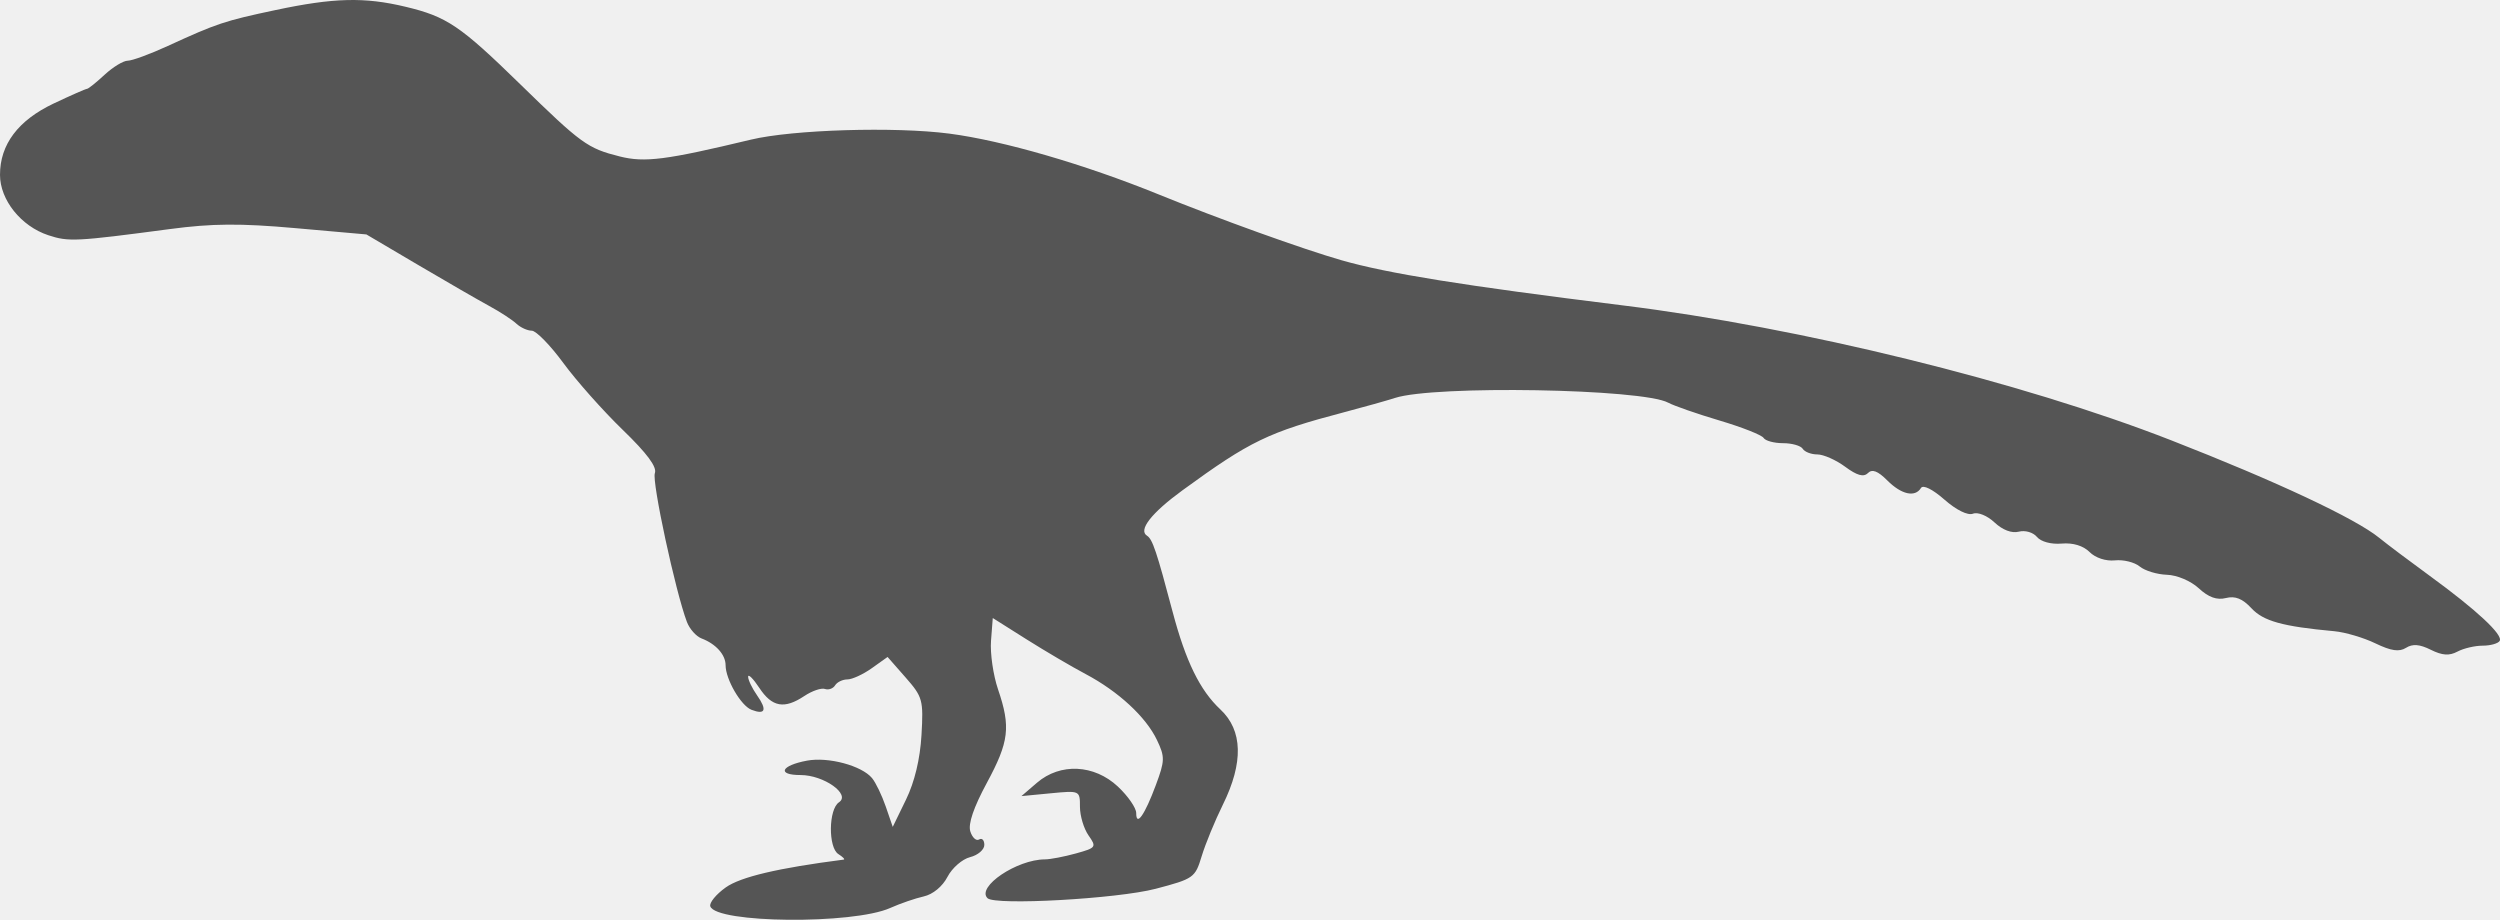
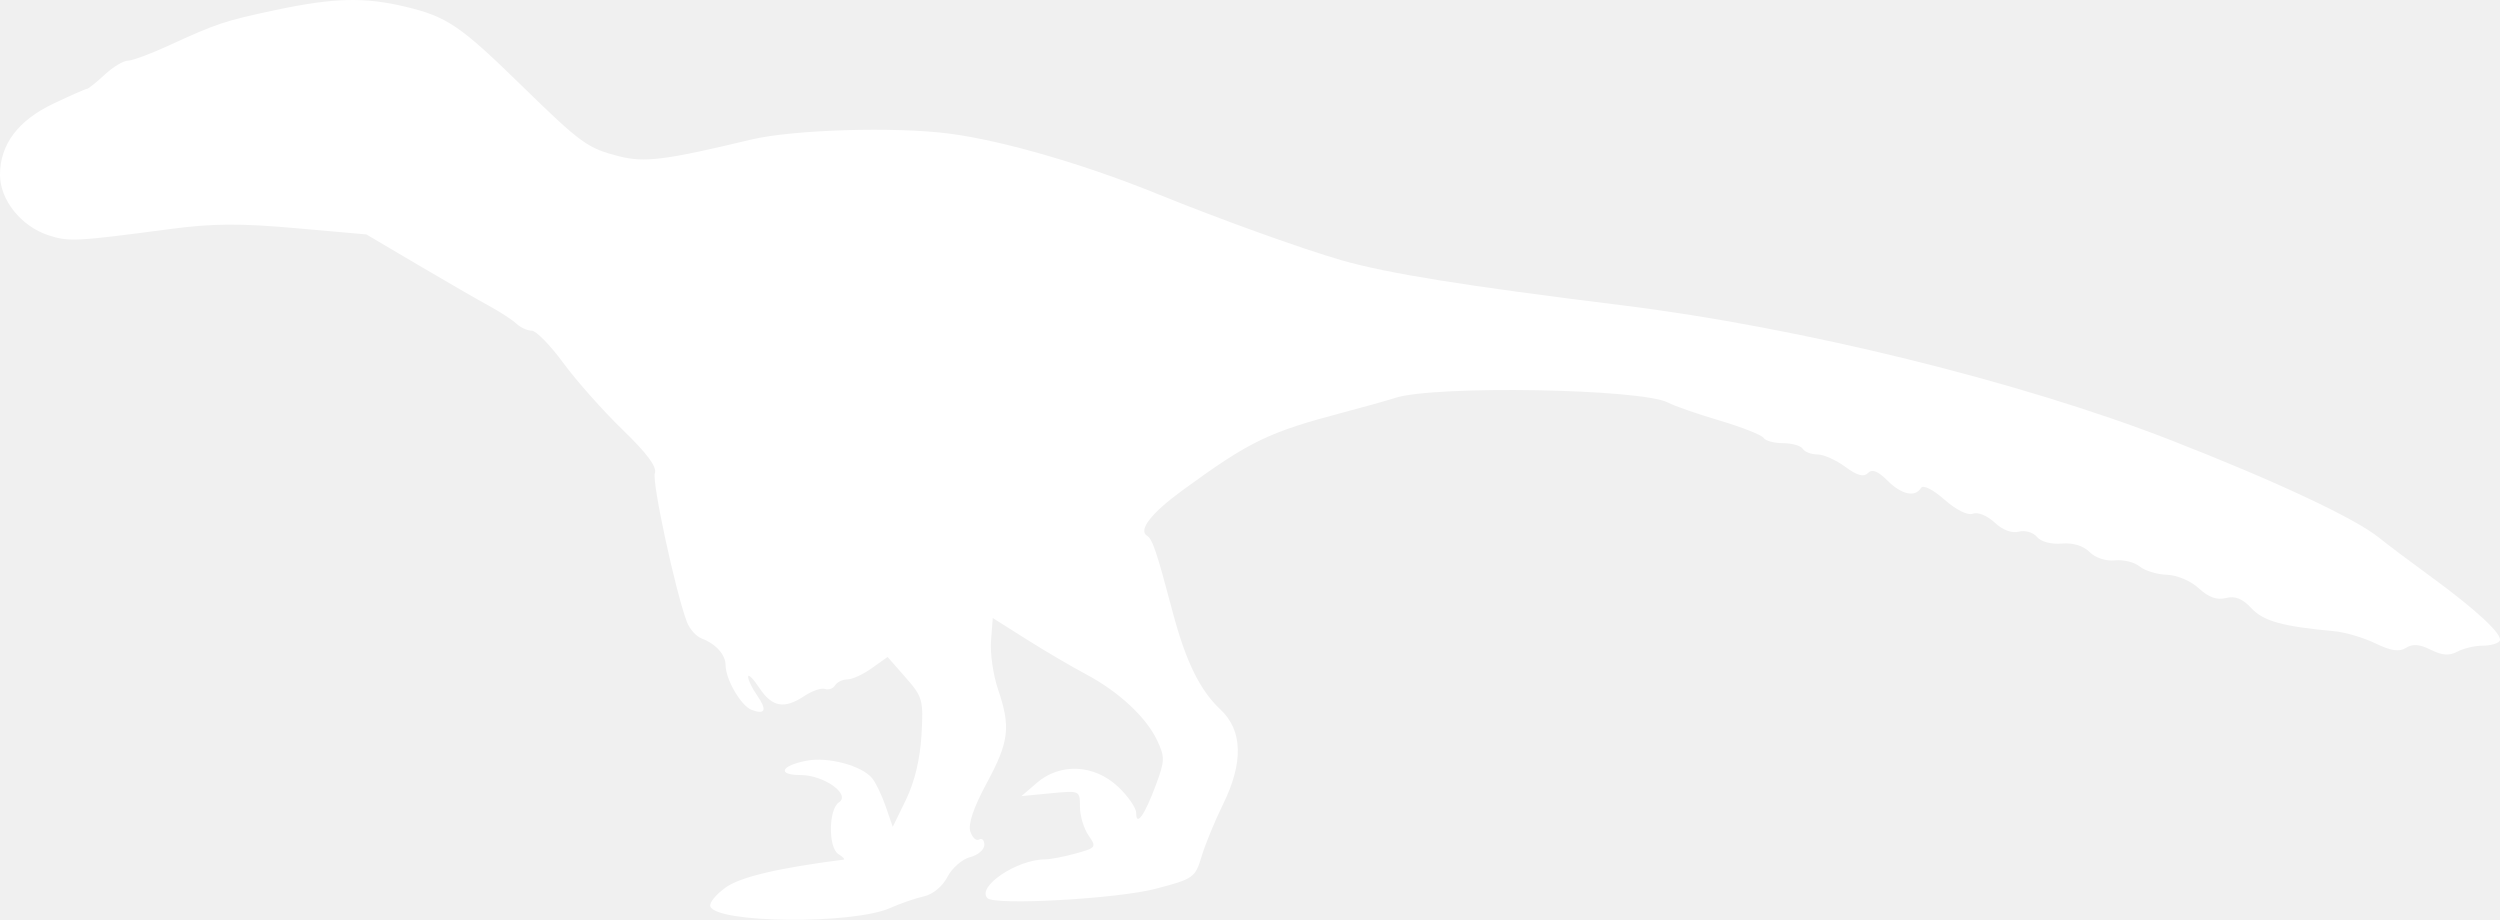
<svg xmlns="http://www.w3.org/2000/svg" width="444.463" height="163.525" viewBox="0 0 444.463 163.525" version="1.1" id="svg1">
  <defs id="defs1" />
-   <path d="m 49,1.785 c -9.095,1.928 -10.409,2.366 -19.186,6.395 -3.127,1.436 -6.324,2.611 -7.104,2.611 -0.78,0 -2.632,1.125 -4.115,2.5 -1.484,1.375 -2.888,2.5 -3.119,2.5 -0.232,0 -2.903,1.175 -5.936,2.611 -6.317,2.991 -9.54,7.275 -9.54,12.68 0,4.463 3.739,9.138 8.589,10.738 3.609,1.191 4.875,1.127 21.603,-1.094 7.561,-1.004 12.467,-1.041 22.318,-0.167 l 12.627,1.119 9.182,5.416 c 5.049,2.978 10.748,6.266 12.663,7.306 1.915,1.04 4.084,2.454 4.821,3.141 0.737,0.688 1.969,1.25 2.737,1.25 0.768,0 3.295,2.588 5.616,5.75 2.32,3.162 7.067,8.505 10.549,11.873 4.343,4.202 6.138,6.623 5.718,7.718 -0.56,1.458 3.667,21.069 5.698,26.437 0.474,1.253 1.653,2.578 2.62,2.944 2.532,0.959 4.259,2.887 4.259,4.756 0,2.502 2.734,7.206 4.606,7.924 2.46,0.944 2.813,0.035 0.996,-2.56 -0.881,-1.258 -1.599,-2.749 -1.595,-3.315 0.003,-0.565 0.897,0.323 1.987,1.973 2.266,3.432 4.437,3.825 8.006,1.449 1.375,-0.915 3.021,-1.479 3.658,-1.254 0.637,0.226 1.452,-0.063 1.809,-0.642 0.358,-0.579 1.343,-1.053 2.188,-1.053 0.845,0 2.798,-0.898 4.34,-1.997 l 2.804,-1.996 3.205,3.65 c 3.034,3.455 3.184,4.001 2.822,10.246 -0.246,4.249 -1.224,8.326 -2.746,11.455 l -2.363,4.859 -1.244,-3.618 c -0.684,-1.99 -1.781,-4.266 -2.438,-5.057 -1.839,-2.215 -7.787,-3.811 -11.565,-3.102 -4.651,0.872 -5.402,2.56 -1.14,2.56 4.133,0 8.967,3.433 6.825,4.848 -1.855,1.224 -1.932,8.048 -0.105,9.204 0.797,0.505 1.225,0.946 0.95,0.982 -11.673,1.501 -18.344,3.075 -20.977,4.95 -1.717,1.222 -2.951,2.732 -2.743,3.355 1.008,3.026 25.37,3.252 31.982,0.296 1.781,-0.796 4.467,-1.721 5.97,-2.056 1.622,-0.361 3.334,-1.773 4.215,-3.476 0.816,-1.578 2.624,-3.155 4.018,-3.505 1.394,-0.35 2.535,-1.329 2.535,-2.176 0,-0.847 -0.418,-1.282 -0.928,-0.966 -0.51,0.315 -1.215,-0.33 -1.565,-1.433 -0.418,-1.317 0.589,-4.276 2.928,-8.607 3.969,-7.347 4.282,-9.955 2.003,-16.644 -0.859,-2.522 -1.422,-6.408 -1.25,-8.636 l 0.312,-4.051 6,3.787 c 3.3,2.083 8.025,4.859 10.5,6.169 5.827,3.086 10.732,7.621 12.692,11.735 1.431,3.004 1.414,3.667 -0.197,8 -1.986,5.336 -3.495,7.485 -3.495,4.975 0,-0.907 -1.463,-3.02 -3.25,-4.696 -4.222,-3.957 -10.257,-4.243 -14.397,-0.682 l -2.758,2.372 5.202,-0.5 c 5.191,-0.498 5.203,-0.493 5.203,2.405 0,1.598 0.684,3.881 1.52,5.075 1.46,2.084 1.37,2.211 -2.25,3.217 -2.074,0.576 -4.548,1.049 -5.5,1.052 -4.994,0.017 -12.218,4.899 -10.207,6.899 1.337,1.329 23.12,0.11 29.909,-1.674 6.737,-1.771 7.013,-1.966 8.164,-5.776 0.655,-2.169 2.355,-6.303 3.778,-9.188 3.684,-7.471 3.532,-13.203 -0.45,-16.92 -3.632,-3.392 -6.16,-8.557 -8.484,-17.335 -2.85,-10.765 -3.583,-12.946 -4.556,-13.547 -1.607,-0.993 0.776,-4.047 6.302,-8.074 12.043,-8.777 15.264,-10.332 28.774,-13.891 3.575,-0.942 7.625,-2.08 9,-2.528 7.014,-2.285 43.944,-1.648 48.574,0.837 1.059,0.569 5.18,2.001 9.156,3.182 3.977,1.182 7.491,2.57 7.809,3.085 0.319,0.515 1.876,0.936 3.461,0.936 1.585,0 3.16,0.45 3.5,1 0.34,0.55 1.51,1 2.6,1 1.089,0 3.316,0.987 4.947,2.193 2.108,1.558 3.277,1.883 4.037,1.123 0.761,-0.761 1.759,-0.382 3.448,1.307 2.516,2.516 4.93,3.057 5.989,1.343 0.38,-0.614 2.068,0.222 4.168,2.066 2.115,1.857 4.148,2.861 5.075,2.505 0.876,-0.336 2.543,0.342 3.843,1.564 1.423,1.337 3.062,1.957 4.308,1.631 1.122,-0.293 2.547,0.12 3.222,0.933 0.709,0.855 2.529,1.345 4.395,1.184 2.013,-0.173 3.839,0.379 4.96,1.5 1.044,1.044 2.901,1.656 4.516,1.486 1.508,-0.158 3.485,0.33 4.394,1.084 0.909,0.754 3.085,1.418 4.837,1.476 1.822,0.06 4.253,1.093 5.68,2.411 1.727,1.597 3.208,2.128 4.812,1.725 1.656,-0.415 2.953,0.103 4.543,1.817 2.13,2.294 5.535,3.237 14.726,4.081 1.925,0.176 5.212,1.147 7.304,2.157 2.795,1.349 4.239,1.561 5.446,0.8 1.177,-0.742 2.429,-0.645 4.41,0.344 2.033,1.014 3.289,1.1 4.737,0.325 1.085,-0.58 3.1,-1.055 4.478,-1.055 1.379,0 2.741,-0.379 3.027,-0.842 0.661,-1.069 -4.09,-5.495 -12.402,-11.552 -3.575,-2.605 -7.625,-5.652 -9,-6.771 -4.249,-3.458 -18.305,-10.049 -37,-17.35 -26.687,-10.422 -65.9,-20.068 -97.5,-23.983 -28.434,-3.523 -41.807,-5.671 -50.059,-8.042 -6.87,-1.974 -21.624,-7.286 -32.441,-11.681 -13.197,-5.362 -27.662,-9.565 -37.213,-10.814 -9.672,-1.265 -27.859,-0.714 -35.287,1.069 -15.123,3.63 -18.871,4.11 -23.329,2.987 -5.723,-1.441 -6.814,-2.233 -17.671,-12.826 C 81.808,4.553 79.449,2.959 72.091,1.2 64.781,-0.549 59.362,-0.412 49,1.785" stroke="none" fill="#877065" fill-rule="evenodd" id="path1" style="fill:#555555;fill-opacity:1" />
+   <path d="m 49,1.785 c -9.095,1.928 -10.409,2.366 -19.186,6.395 -3.127,1.436 -6.324,2.611 -7.104,2.611 -0.78,0 -2.632,1.125 -4.115,2.5 -1.484,1.375 -2.888,2.5 -3.119,2.5 -0.232,0 -2.903,1.175 -5.936,2.611 -6.317,2.991 -9.54,7.275 -9.54,12.68 0,4.463 3.739,9.138 8.589,10.738 3.609,1.191 4.875,1.127 21.603,-1.094 7.561,-1.004 12.467,-1.041 22.318,-0.167 l 12.627,1.119 9.182,5.416 c 5.049,2.978 10.748,6.266 12.663,7.306 1.915,1.04 4.084,2.454 4.821,3.141 0.737,0.688 1.969,1.25 2.737,1.25 0.768,0 3.295,2.588 5.616,5.75 2.32,3.162 7.067,8.505 10.549,11.873 4.343,4.202 6.138,6.623 5.718,7.718 -0.56,1.458 3.667,21.069 5.698,26.437 0.474,1.253 1.653,2.578 2.62,2.944 2.532,0.959 4.259,2.887 4.259,4.756 0,2.502 2.734,7.206 4.606,7.924 2.46,0.944 2.813,0.035 0.996,-2.56 -0.881,-1.258 -1.599,-2.749 -1.595,-3.315 0.003,-0.565 0.897,0.323 1.987,1.973 2.266,3.432 4.437,3.825 8.006,1.449 1.375,-0.915 3.021,-1.479 3.658,-1.254 0.637,0.226 1.452,-0.063 1.809,-0.642 0.358,-0.579 1.343,-1.053 2.188,-1.053 0.845,0 2.798,-0.898 4.34,-1.997 l 2.804,-1.996 3.205,3.65 c 3.034,3.455 3.184,4.001 2.822,10.246 -0.246,4.249 -1.224,8.326 -2.746,11.455 l -2.363,4.859 -1.244,-3.618 c -0.684,-1.99 -1.781,-4.266 -2.438,-5.057 -1.839,-2.215 -7.787,-3.811 -11.565,-3.102 -4.651,0.872 -5.402,2.56 -1.14,2.56 4.133,0 8.967,3.433 6.825,4.848 -1.855,1.224 -1.932,8.048 -0.105,9.204 0.797,0.505 1.225,0.946 0.95,0.982 -11.673,1.501 -18.344,3.075 -20.977,4.95 -1.717,1.222 -2.951,2.732 -2.743,3.355 1.008,3.026 25.37,3.252 31.982,0.296 1.781,-0.796 4.467,-1.721 5.97,-2.056 1.622,-0.361 3.334,-1.773 4.215,-3.476 0.816,-1.578 2.624,-3.155 4.018,-3.505 1.394,-0.35 2.535,-1.329 2.535,-2.176 0,-0.847 -0.418,-1.282 -0.928,-0.966 -0.51,0.315 -1.215,-0.33 -1.565,-1.433 -0.418,-1.317 0.589,-4.276 2.928,-8.607 3.969,-7.347 4.282,-9.955 2.003,-16.644 -0.859,-2.522 -1.422,-6.408 -1.25,-8.636 l 0.312,-4.051 6,3.787 c 3.3,2.083 8.025,4.859 10.5,6.169 5.827,3.086 10.732,7.621 12.692,11.735 1.431,3.004 1.414,3.667 -0.197,8 -1.986,5.336 -3.495,7.485 -3.495,4.975 0,-0.907 -1.463,-3.02 -3.25,-4.696 -4.222,-3.957 -10.257,-4.243 -14.397,-0.682 l -2.758,2.372 5.202,-0.5 c 5.191,-0.498 5.203,-0.493 5.203,2.405 0,1.598 0.684,3.881 1.52,5.075 1.46,2.084 1.37,2.211 -2.25,3.217 -2.074,0.576 -4.548,1.049 -5.5,1.052 -4.994,0.017 -12.218,4.899 -10.207,6.899 1.337,1.329 23.12,0.11 29.909,-1.674 6.737,-1.771 7.013,-1.966 8.164,-5.776 0.655,-2.169 2.355,-6.303 3.778,-9.188 3.684,-7.471 3.532,-13.203 -0.45,-16.92 -3.632,-3.392 -6.16,-8.557 -8.484,-17.335 -2.85,-10.765 -3.583,-12.946 -4.556,-13.547 -1.607,-0.993 0.776,-4.047 6.302,-8.074 12.043,-8.777 15.264,-10.332 28.774,-13.891 3.575,-0.942 7.625,-2.08 9,-2.528 7.014,-2.285 43.944,-1.648 48.574,0.837 1.059,0.569 5.18,2.001 9.156,3.182 3.977,1.182 7.491,2.57 7.809,3.085 0.319,0.515 1.876,0.936 3.461,0.936 1.585,0 3.16,0.45 3.5,1 0.34,0.55 1.51,1 2.6,1 1.089,0 3.316,0.987 4.947,2.193 2.108,1.558 3.277,1.883 4.037,1.123 0.761,-0.761 1.759,-0.382 3.448,1.307 2.516,2.516 4.93,3.057 5.989,1.343 0.38,-0.614 2.068,0.222 4.168,2.066 2.115,1.857 4.148,2.861 5.075,2.505 0.876,-0.336 2.543,0.342 3.843,1.564 1.423,1.337 3.062,1.957 4.308,1.631 1.122,-0.293 2.547,0.12 3.222,0.933 0.709,0.855 2.529,1.345 4.395,1.184 2.013,-0.173 3.839,0.379 4.96,1.5 1.044,1.044 2.901,1.656 4.516,1.486 1.508,-0.158 3.485,0.33 4.394,1.084 0.909,0.754 3.085,1.418 4.837,1.476 1.822,0.06 4.253,1.093 5.68,2.411 1.727,1.597 3.208,2.128 4.812,1.725 1.656,-0.415 2.953,0.103 4.543,1.817 2.13,2.294 5.535,3.237 14.726,4.081 1.925,0.176 5.212,1.147 7.304,2.157 2.795,1.349 4.239,1.561 5.446,0.8 1.177,-0.742 2.429,-0.645 4.41,0.344 2.033,1.014 3.289,1.1 4.737,0.325 1.085,-0.58 3.1,-1.055 4.478,-1.055 1.379,0 2.741,-0.379 3.027,-0.842 0.661,-1.069 -4.09,-5.495 -12.402,-11.552 -3.575,-2.605 -7.625,-5.652 -9,-6.771 -4.249,-3.458 -18.305,-10.049 -37,-17.35 -26.687,-10.422 -65.9,-20.068 -97.5,-23.983 -28.434,-3.523 -41.807,-5.671 -50.059,-8.042 -6.87,-1.974 -21.624,-7.286 -32.441,-11.681 -13.197,-5.362 -27.662,-9.565 -37.213,-10.814 -9.672,-1.265 -27.859,-0.714 -35.287,1.069 -15.123,3.63 -18.871,4.11 -23.329,2.987 -5.723,-1.441 -6.814,-2.233 -17.671,-12.826 C 81.808,4.553 79.449,2.959 72.091,1.2 64.781,-0.549 59.362,-0.412 49,1.785" stroke="none" fill="#877065" fill-rule="evenodd" id="path1" style="fill:#ffffff;fill-opacity:1" />
</svg>
